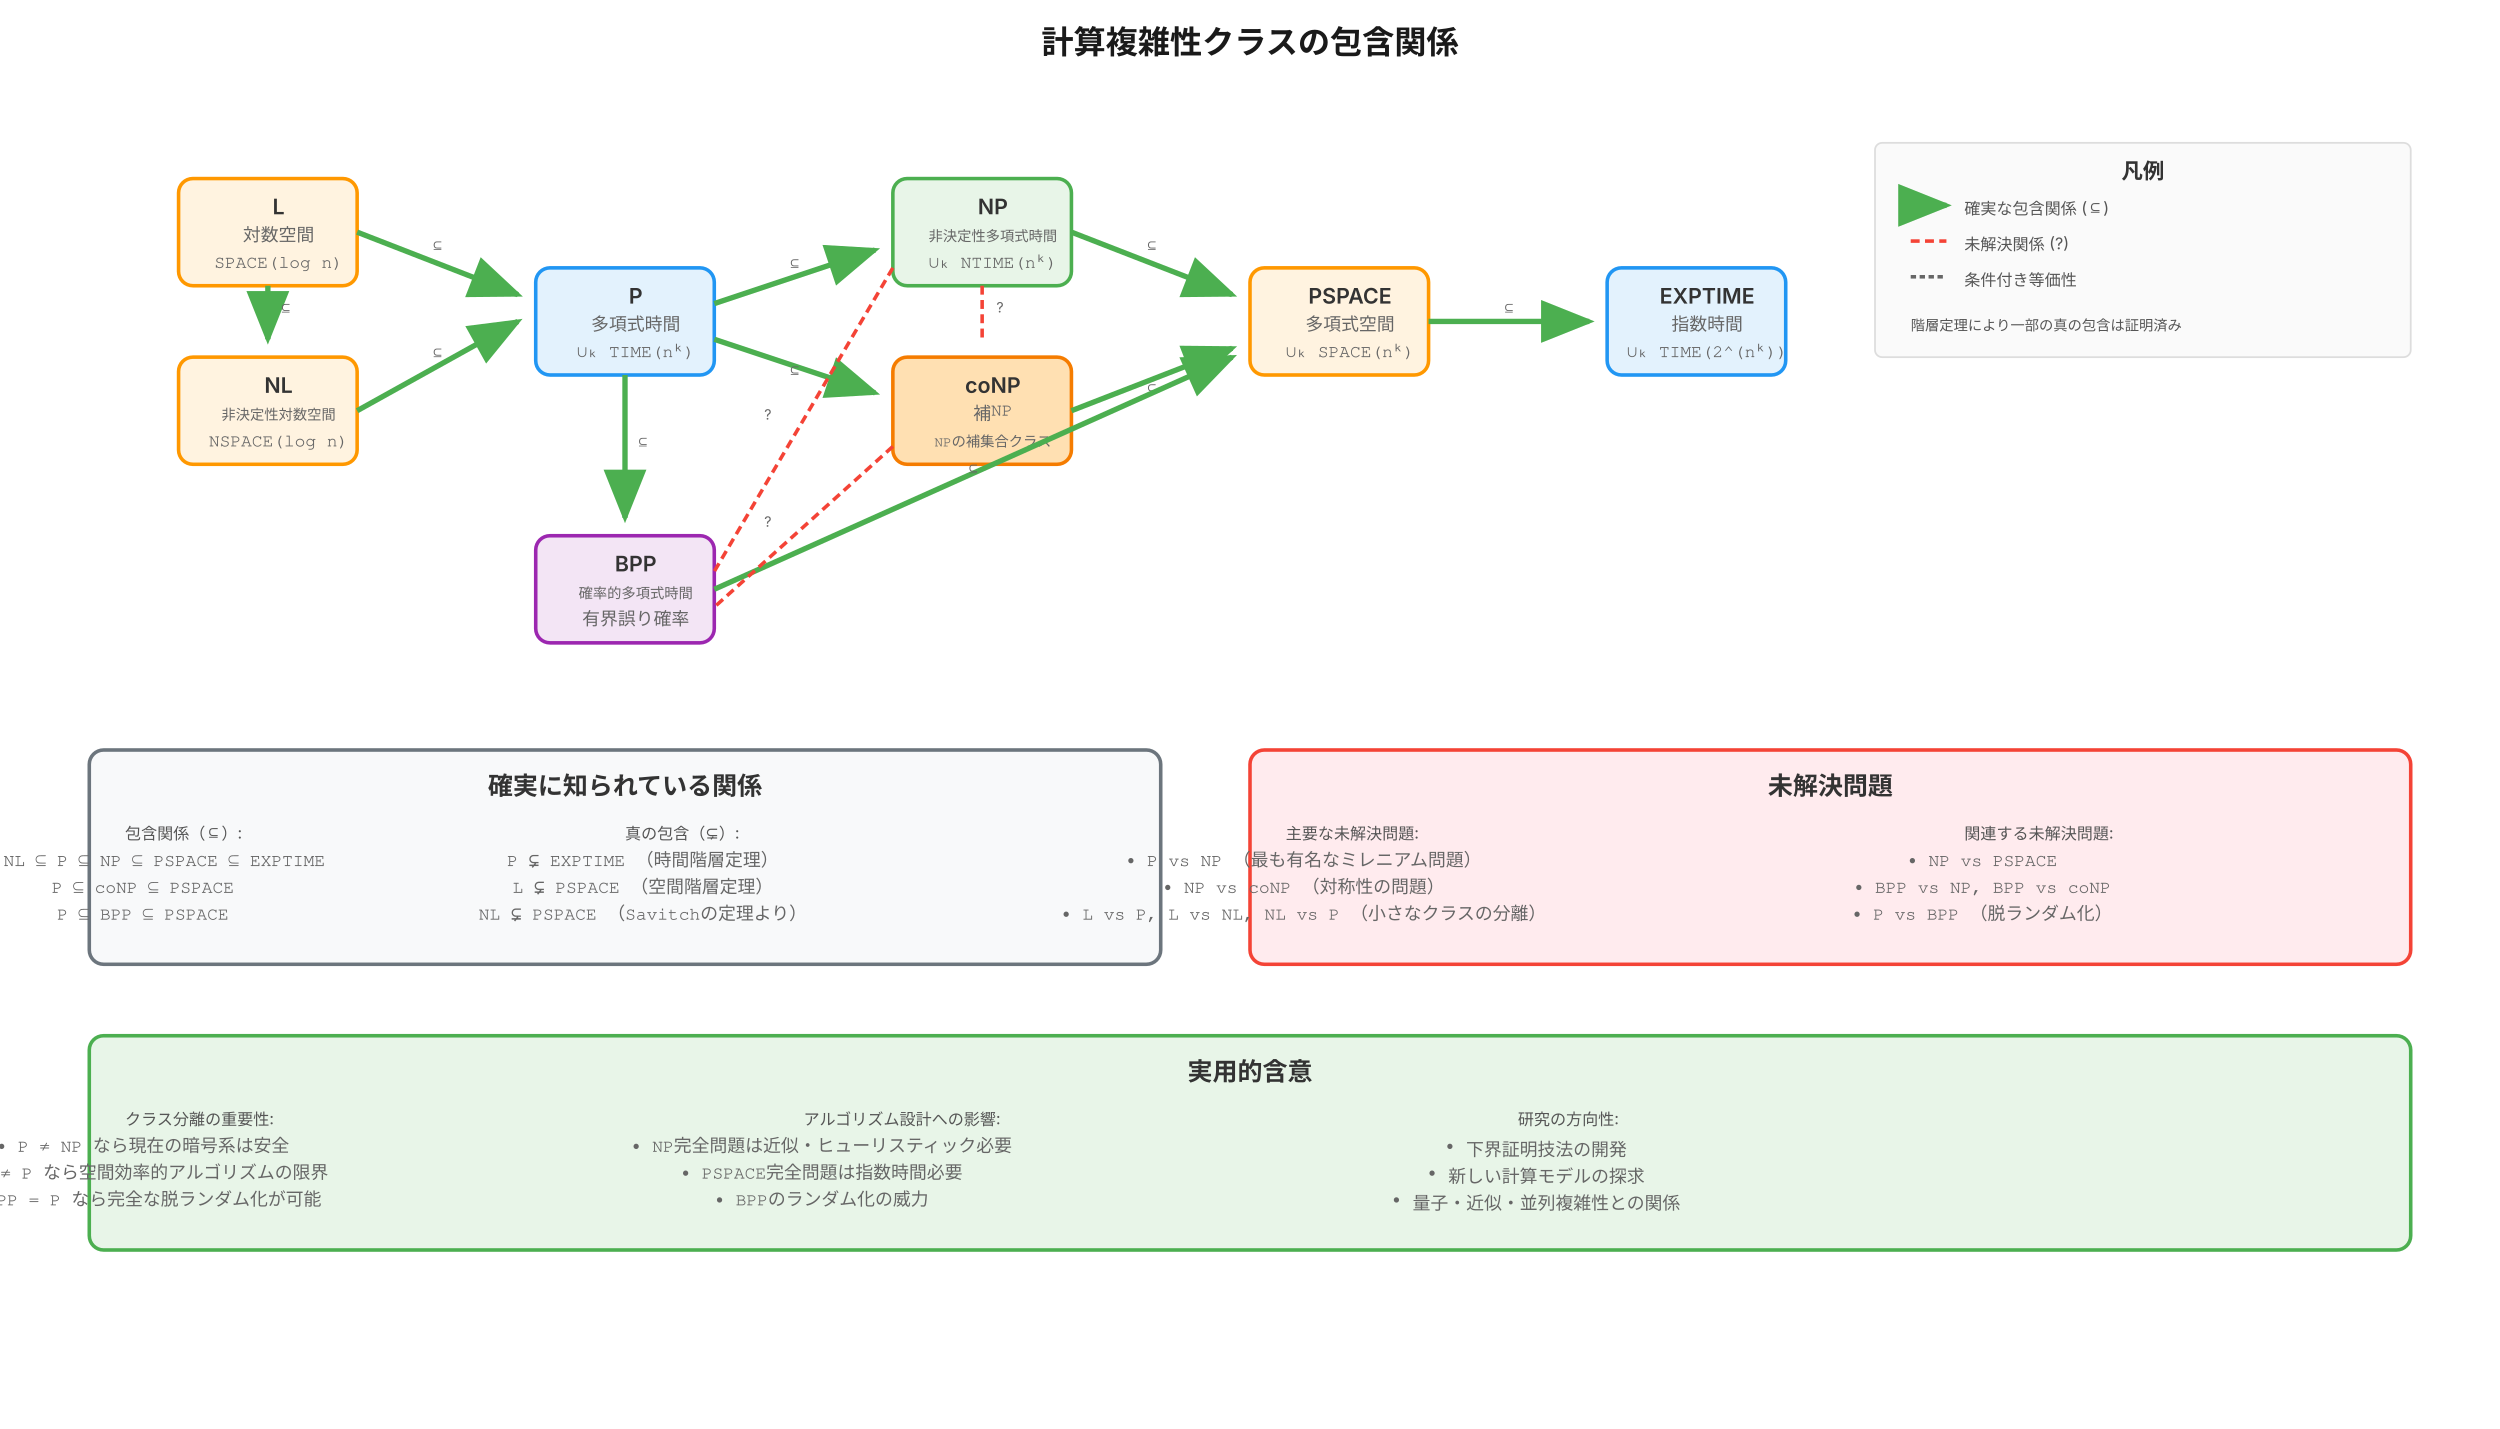
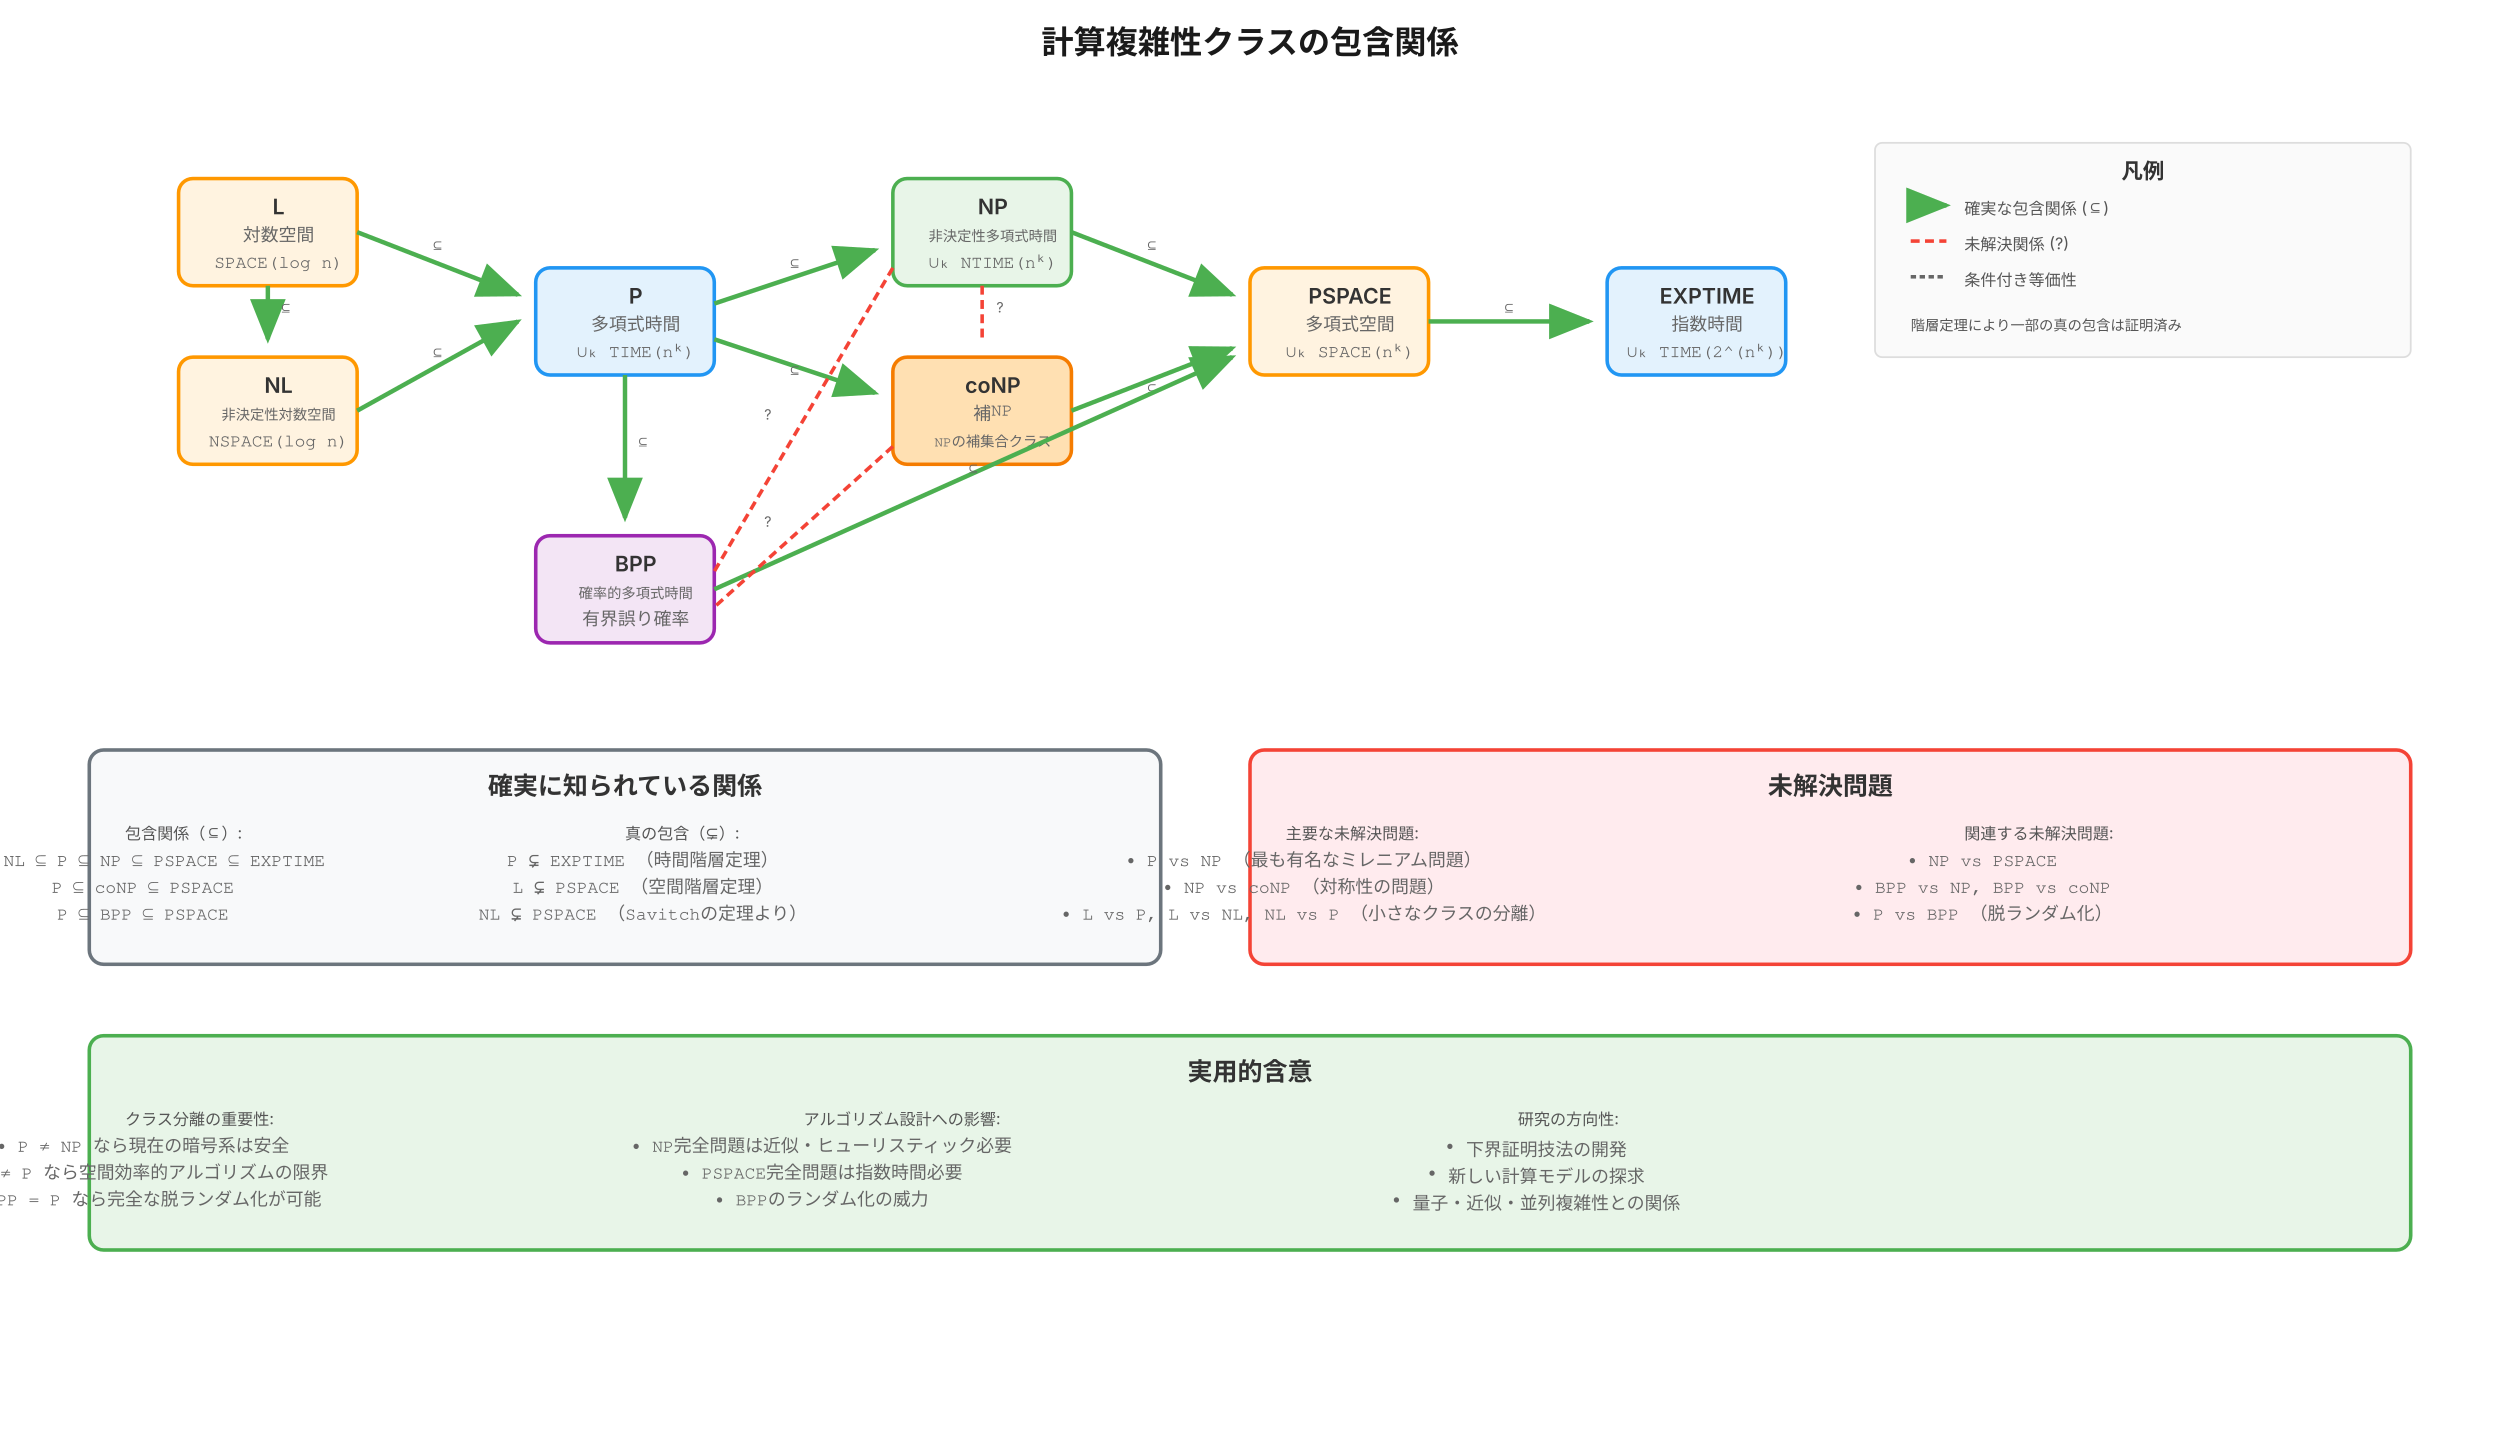
<svg xmlns="http://www.w3.org/2000/svg" viewBox="0 0 1400 800" role="img" aria-labelledby="title desc">
  <defs>
    <style>
      .deterministic-time { fill: #e3f2fd; stroke: #2196f3; stroke-width: 2px; rx: 8px; }
      .non-deterministic-time { fill: #e8f5e8; stroke: #4caf50; stroke-width: 2px; rx: 8px; }
      .space-class { fill: #fff3e0; stroke: #ff9800; stroke-width: 2px; rx: 8px; }
      .probabilistic-class { fill: #f3e5f5; stroke: #9c27b0; stroke-width: 2px; rx: 8px; }
      .complement-class { fill: #ffe0b2; stroke: #f57c00; stroke-width: 2px; rx: 8px; }
      
      .inclusion-arrow { 
        stroke: #4caf50; 
-         stroke-width: 3px; 
+         stroke-width: 2.5px; 
        fill: none; 
        marker-end: url(#inclusion-arrowhead);
      }
      
      .uncertain-relation { 
        stroke: #f44336; 
        stroke-width: 2px; 
        stroke-dasharray: 5,3;
        fill: none;
      }
      
      .equivalence-line {
        stroke: #666;
        stroke-width: 2px;
        stroke-dasharray: 3,2;
        fill: none;
      }
      
      .title { 
        font-family: Inter, Helvetica, sans-serif;
        font-size: 18px; 
        font-weight: 600; 
        text-anchor: middle; 
        fill: #1a1a1a;
      }
      
      .section-title { 
        font-family: Inter, Helvetica, sans-serif;
        font-size: 14px; 
        font-weight: 600; 
        text-anchor: middle; 
        fill: #333;
      }
      
      .class-name { 
        font-family: Inter, Helvetica, sans-serif;
        font-size: 12px; 
        font-weight: 600; 
        text-anchor: middle; 
        fill: #333;
      }
      
      .class-notation { 
        font-family: Courier, monospace;
        font-size: 10px; 
        font-weight: 500; 
        text-anchor: middle; 
        fill: #666;
      }
      .small { font-size: 8px; }
      
      .description { 
        font-family: Inter, Helvetica, sans-serif;
        font-size: 9px; 
        font-weight: 400; 
        text-anchor: start; 
        fill: #555;
      }
      
      .relation-label { 
        font-family: Inter, Helvetica, sans-serif;
        font-size: 8px; 
        font-weight: 400; 
        text-anchor: middle; 
        fill: #666;
      }
    </style>
    <marker id="inclusion-arrowhead" markerWidth="10" markerHeight="8" refX="9" refY="4" orient="auto">
      <polygon points="0 0, 10 4, 0 8" fill="#4caf50" />
    </marker>
  </defs>
  <text x="700" y="30" class="title">計算複雑性クラスの包含関係</text>
  <g id="basic-hierarchy">
    <rect x="100" y="100" width="100" height="60" class="space-class" />
    <text x="156" y="120" class="class-name">L</text>
    <text x="156" y="135" class="class-notation">対数空間</text>
    <text x="156" y="150" class="class-notation">SPACE(log n)</text>
    <rect x="100" y="200" width="100" height="60" class="space-class" />
    <text x="156" y="220" class="class-name">NL</text>
    <text x="156" y="235" class="class-notation small">非決定性対数空間</text>
    <text x="156" y="250" class="class-notation">NSPACE(log n)</text>
    <rect x="300" y="150" width="100" height="60" class="deterministic-time" />
    <text x="356" y="170" class="class-name">P</text>
    <text x="356" y="185" class="class-notation">多項式時間</text>
    <text x="356" y="200" class="class-notation">∪ₖ TIME(nᵏ)</text>
    <rect x="500" y="100" width="100" height="60" class="non-deterministic-time" />
    <text x="556" y="120" class="class-name">NP</text>
    <text x="556" y="135" class="class-notation small">非決定性多項式時間</text>
    <text x="556" y="150" class="class-notation">∪ₖ NTIME(nᵏ)</text>
    <rect x="500" y="200" width="100" height="60" class="complement-class" />
    <text x="556" y="220" class="class-name">coNP</text>
    <text x="556" y="235" class="class-notation">補NP</text>
    <text x="556" y="250" class="class-notation small">NPの補集合クラス</text>
    <rect x="300" y="300" width="100" height="60" class="probabilistic-class" />
    <text x="356" y="320" class="class-name">BPP</text>
    <text x="356" y="335" class="class-notation small">確率的多項式時間</text>
    <text x="356" y="350" class="class-notation">有界誤り確率</text>
    <rect x="700" y="150" width="100" height="60" class="space-class" />
    <text x="756" y="170" class="class-name">PSPACE</text>
    <text x="756" y="185" class="class-notation">多項式空間</text>
    <text x="756" y="200" class="class-notation">∪ₖ SPACE(nᵏ)</text>
    <rect x="900" y="150" width="100" height="60" class="deterministic-time" />
    <text x="956" y="170" class="class-name">EXPTIME</text>
    <text x="956" y="185" class="class-notation">指数時間</text>
    <text x="956" y="200" class="class-notation">∪ₖ TIME(2^(nᵏ))</text>
  </g>
  <g id="main-inclusions">
    <path d="M 150 160 L 150 190" class="inclusion-arrow" />
    <text x="160" y="175" class="relation-label">⊆</text>
    <path d="M 200 230 L 290 180" class="inclusion-arrow" />
    <text x="245" y="200" class="relation-label">⊆</text>
    <path d="M 200 130 L 290 165" class="inclusion-arrow" />
    <text x="245" y="140" class="relation-label">⊆</text>
    <path d="M 400 170 L 490 140" class="inclusion-arrow" />
    <text x="445" y="150" class="relation-label">⊆</text>
    <path d="M 400 190 L 490 220" class="inclusion-arrow" />
    <text x="445" y="210" class="relation-label">⊆</text>
    <path d="M 350 210 L 350 290" class="inclusion-arrow" />
    <text x="360" y="250" class="relation-label">⊆</text>
    <path d="M 600 130 L 690 165" class="inclusion-arrow" />
    <text x="645" y="140" class="relation-label">⊆</text>
    <path d="M 600 230 L 690 195" class="inclusion-arrow" />
    <text x="645" y="220" class="relation-label">⊆</text>
    <path d="M 400 330 L 690 200" class="inclusion-arrow" />
    <text x="545" y="265" class="relation-label">⊆</text>
    <path d="M 800 180 L 890 180" class="inclusion-arrow" />
    <text x="845" y="175" class="relation-label">⊆</text>
  </g>
  <g id="uncertain-relations">
    <path d="M 550 160 L 550 190" class="uncertain-relation" />
    <text x="560" y="175" class="relation-label" fill="#f44336">?</text>
    <path d="M 500 150 L 400 320" class="uncertain-relation" />
    <text x="430" y="235" class="relation-label" fill="#f44336">?</text>
    <path d="M 500 250 L 400 340" class="uncertain-relation" />
    <text x="430" y="295" class="relation-label" fill="#f44336">?</text>
  </g>
  <g id="known-separations">
    <rect x="50" y="420" width="600" height="120" style="fill: #f8f9fa; stroke: #6c757d; stroke-width: 2px; rx: 8px;" />
    <text x="350" y="445" class="section-title">確実に知られている関係</text>
    <text x="70" y="470" class="description">包含関係（⊆）:</text>
    <text x="80" y="485" class="class-notation">L ⊆ NL ⊆ P ⊆ NP ⊆ PSPACE ⊆ EXPTIME</text>
    <text x="80" y="500" class="class-notation">P ⊆ coNP ⊆ PSPACE</text>
    <text x="80" y="515" class="class-notation">P ⊆ BPP ⊆ PSPACE</text>
    <text x="350" y="470" class="description">真の包含（⊊）:</text>
    <text x="360" y="485" class="class-notation">P ⊊ EXPTIME （時間階層定理）</text>
    <text x="360" y="500" class="class-notation">L ⊊ PSPACE （空間階層定理）</text>
    <text x="360" y="515" class="class-notation">NL ⊊ PSPACE （Savitchの定理より）</text>
  </g>
  <g id="open-questions">
    <rect x="700" y="420" width="650" height="120" style="fill: #ffebee; stroke: #f44336; stroke-width: 2px; rx: 8px;" />
    <text x="1025" y="445" class="section-title">未解決問題</text>
    <text x="720" y="470" class="description">主要な未解決問題:</text>
    <text x="730" y="485" class="class-notation">• P vs NP （最も有名なミレニアム問題）</text>
    <text x="730" y="500" class="class-notation">• NP vs coNP （対称性の問題）</text>
    <text x="730" y="515" class="class-notation">• L vs P, L vs NL, NL vs P （小さなクラスの分離）</text>
    <text x="1100" y="470" class="description">関連する未解決問題:</text>
    <text x="1110" y="485" class="class-notation">• NP vs PSPACE</text>
    <text x="1110" y="500" class="class-notation">• BPP vs NP, BPP vs coNP</text>
    <text x="1110" y="515" class="class-notation">• P vs BPP （脱ランダム化）</text>
  </g>
  <g id="practical-implications">
    <rect x="50" y="580" width="1300" height="120" style="fill: #e8f5e8; stroke: #4caf50; stroke-width: 2px; rx: 8px;" />
    <text x="700" y="605" class="section-title">実用的含意</text>
    <text x="70" y="630" class="description">クラス分離の重要性:</text>
    <text x="80" y="645" class="class-notation">• P ≠ NP なら現在の暗号系は安全</text>
    <text x="80" y="660" class="class-notation">• L ≠ P なら空間効率的アルゴリズムの限界</text>
    <text x="80" y="675" class="class-notation">• BPP = P なら完全な脱ランダム化が可能</text>
    <text x="450" y="630" class="description">アルゴリズム設計への影響:</text>
    <text x="460" y="645" class="class-notation">• NP完全問題は近似・ヒューリスティック必要</text>
    <text x="460" y="660" class="class-notation">• PSPACE完全問題は指数時間必要</text>
    <text x="460" y="675" class="class-notation">• BPPのランダム化の威力</text>
    <text x="850" y="630" class="description">研究の方向性:</text>
    <text x="860" y="645" class="class-notation">• 下界証明技法の開発</text>
    <text x="860" y="660" class="class-notation">• 新しい計算モデルの探求</text>
    <text x="860" y="675" class="class-notation">• 量子・近似・並列複雑性との関係</text>
  </g>
  <g id="legend">
    <rect x="1050" y="80" width="300" height="120" style="fill: #fafafa; stroke: #ddd; stroke-width: 1px; rx: 4px;" />
    <text x="1200" y="100" class="section-title" style="font-size: 12px;">凡例</text>
    <line x1="1070" y1="115" x2="1090" y2="115" class="inclusion-arrow" />
    <text x="1100" y="120" class="description">確実な包含関係 (⊆)</text>
    <line x1="1070" y1="135" x2="1090" y2="135" class="uncertain-relation" />
    <text x="1100" y="140" class="description">未解決関係 (?)</text>
    <line x1="1070" y1="155" x2="1090" y2="155" class="equivalence-line" />
    <text x="1100" y="160" class="description">条件付き等価性</text>
    <text x="1070" y="185" class="description" style="font-size: 8px;">階層定理により一部の真の包含は証明済み</text>
  </g>
</svg>
